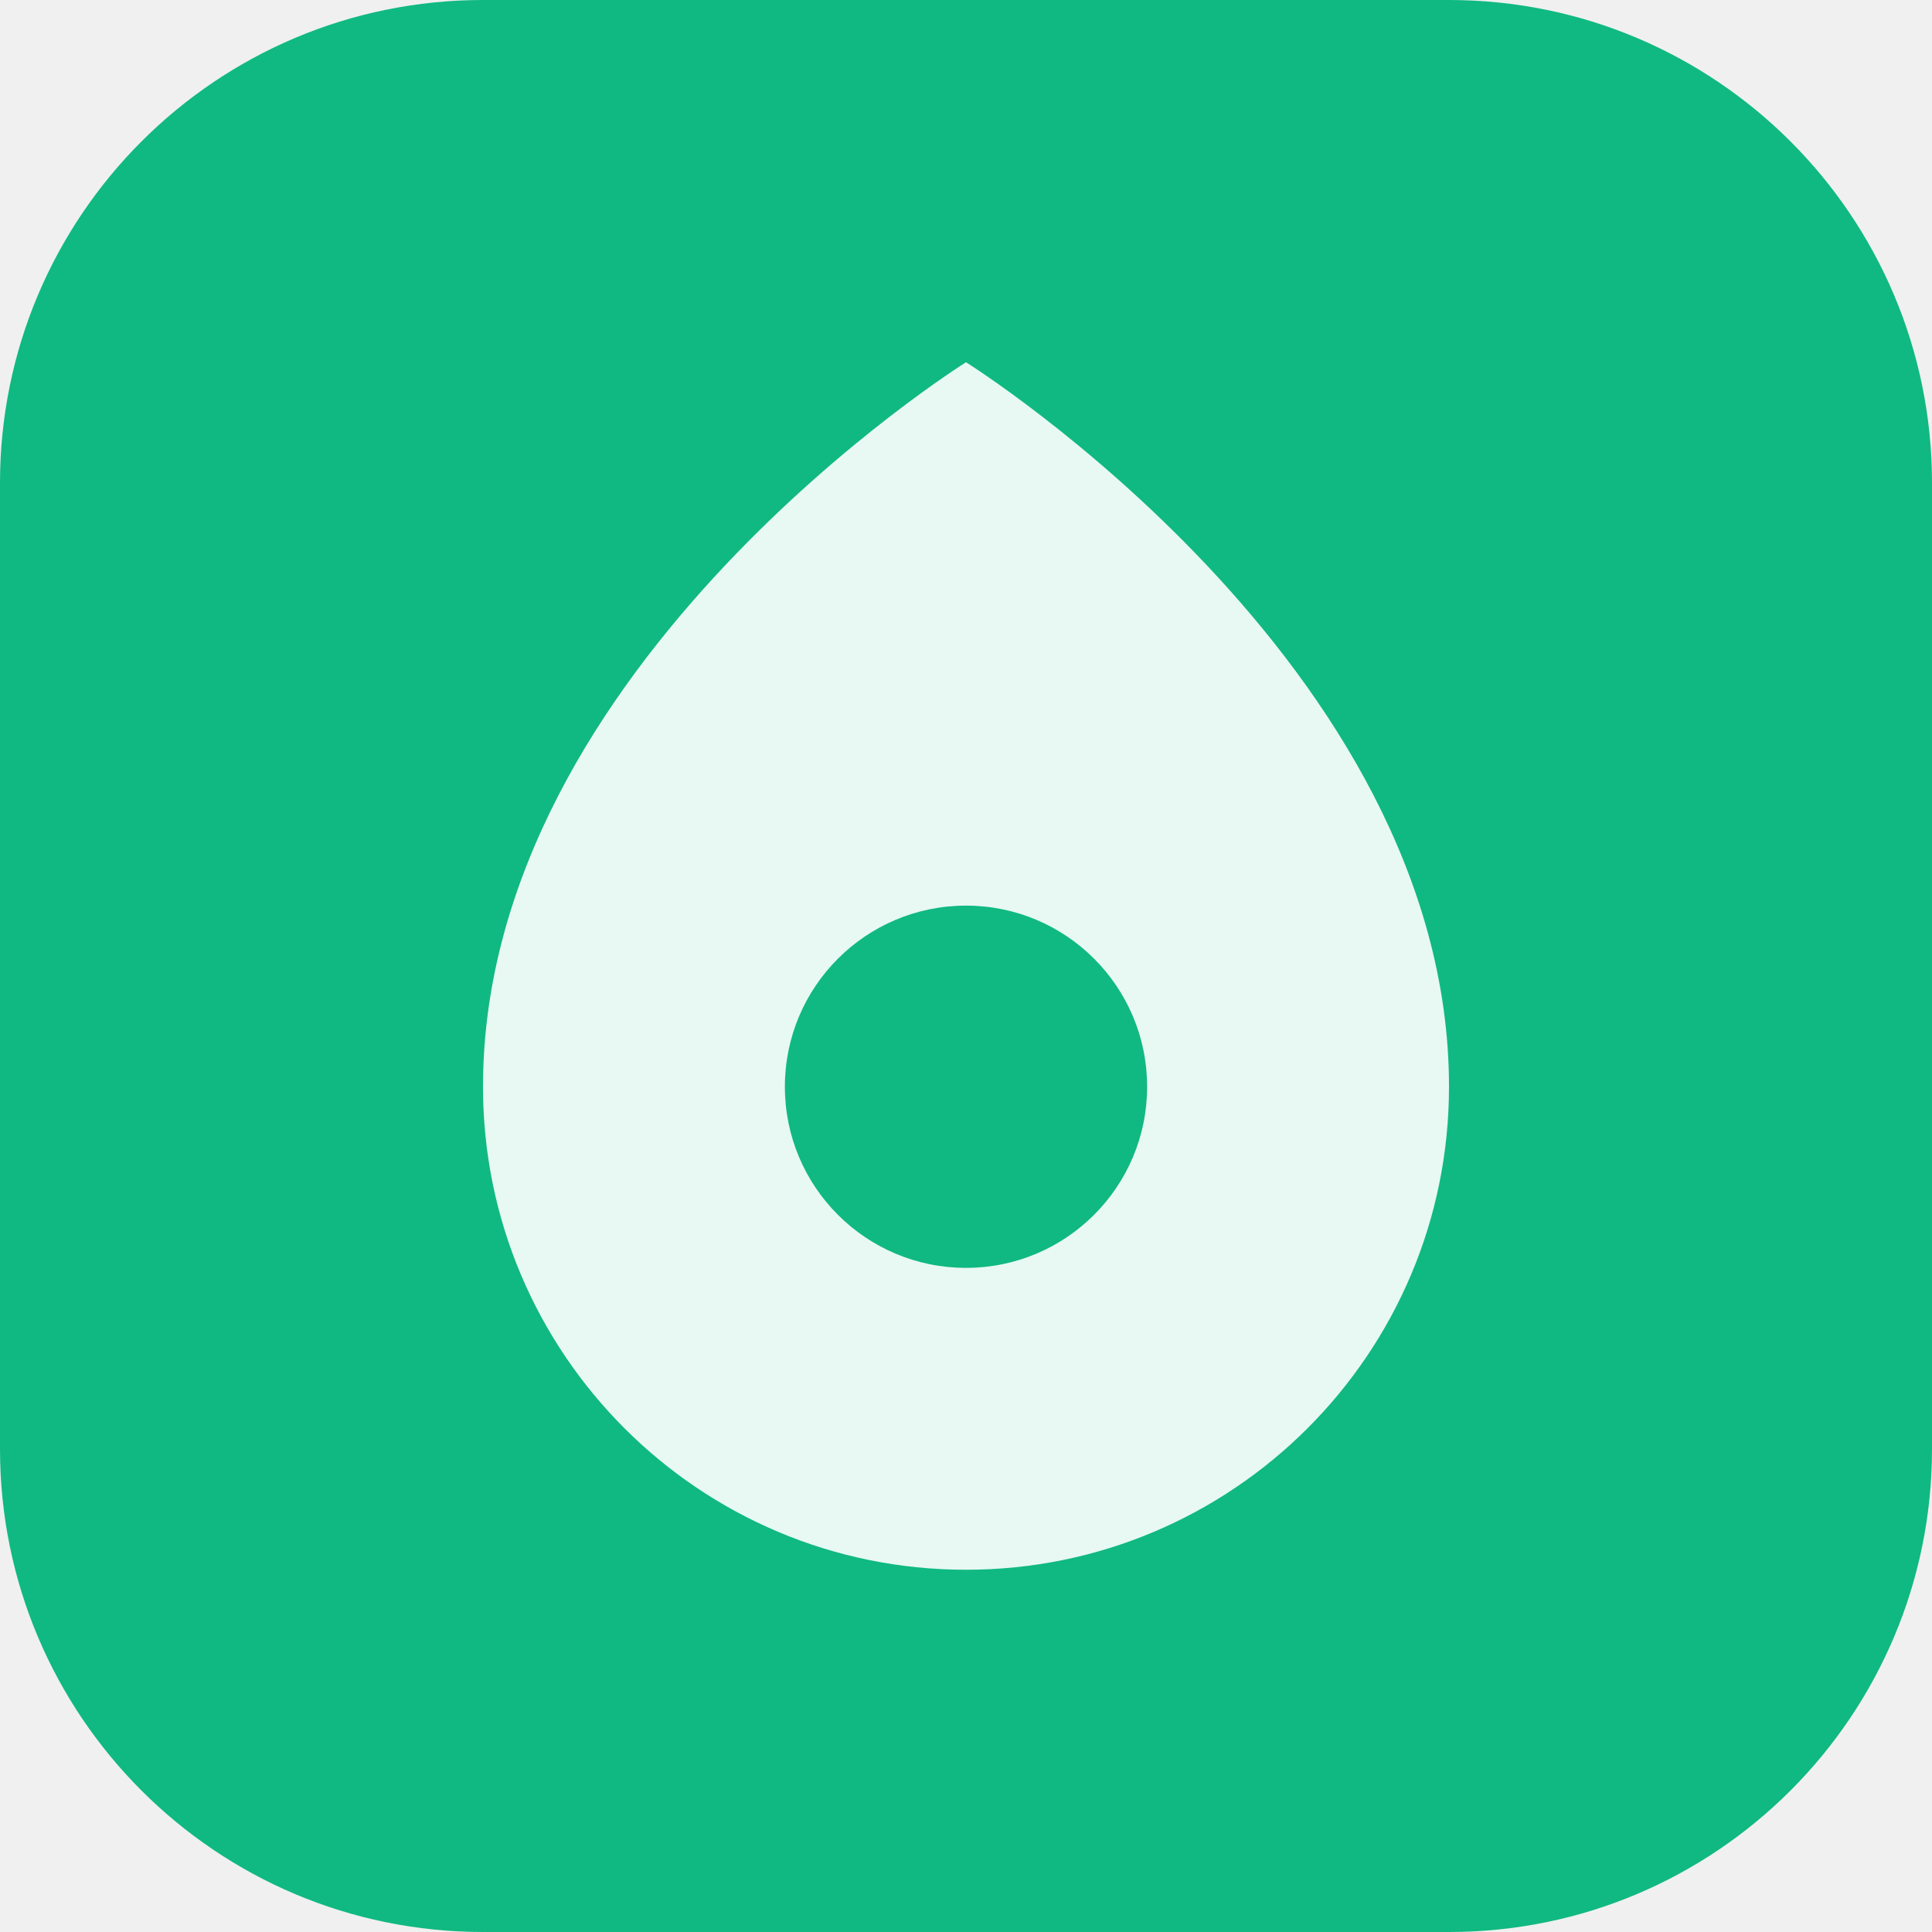
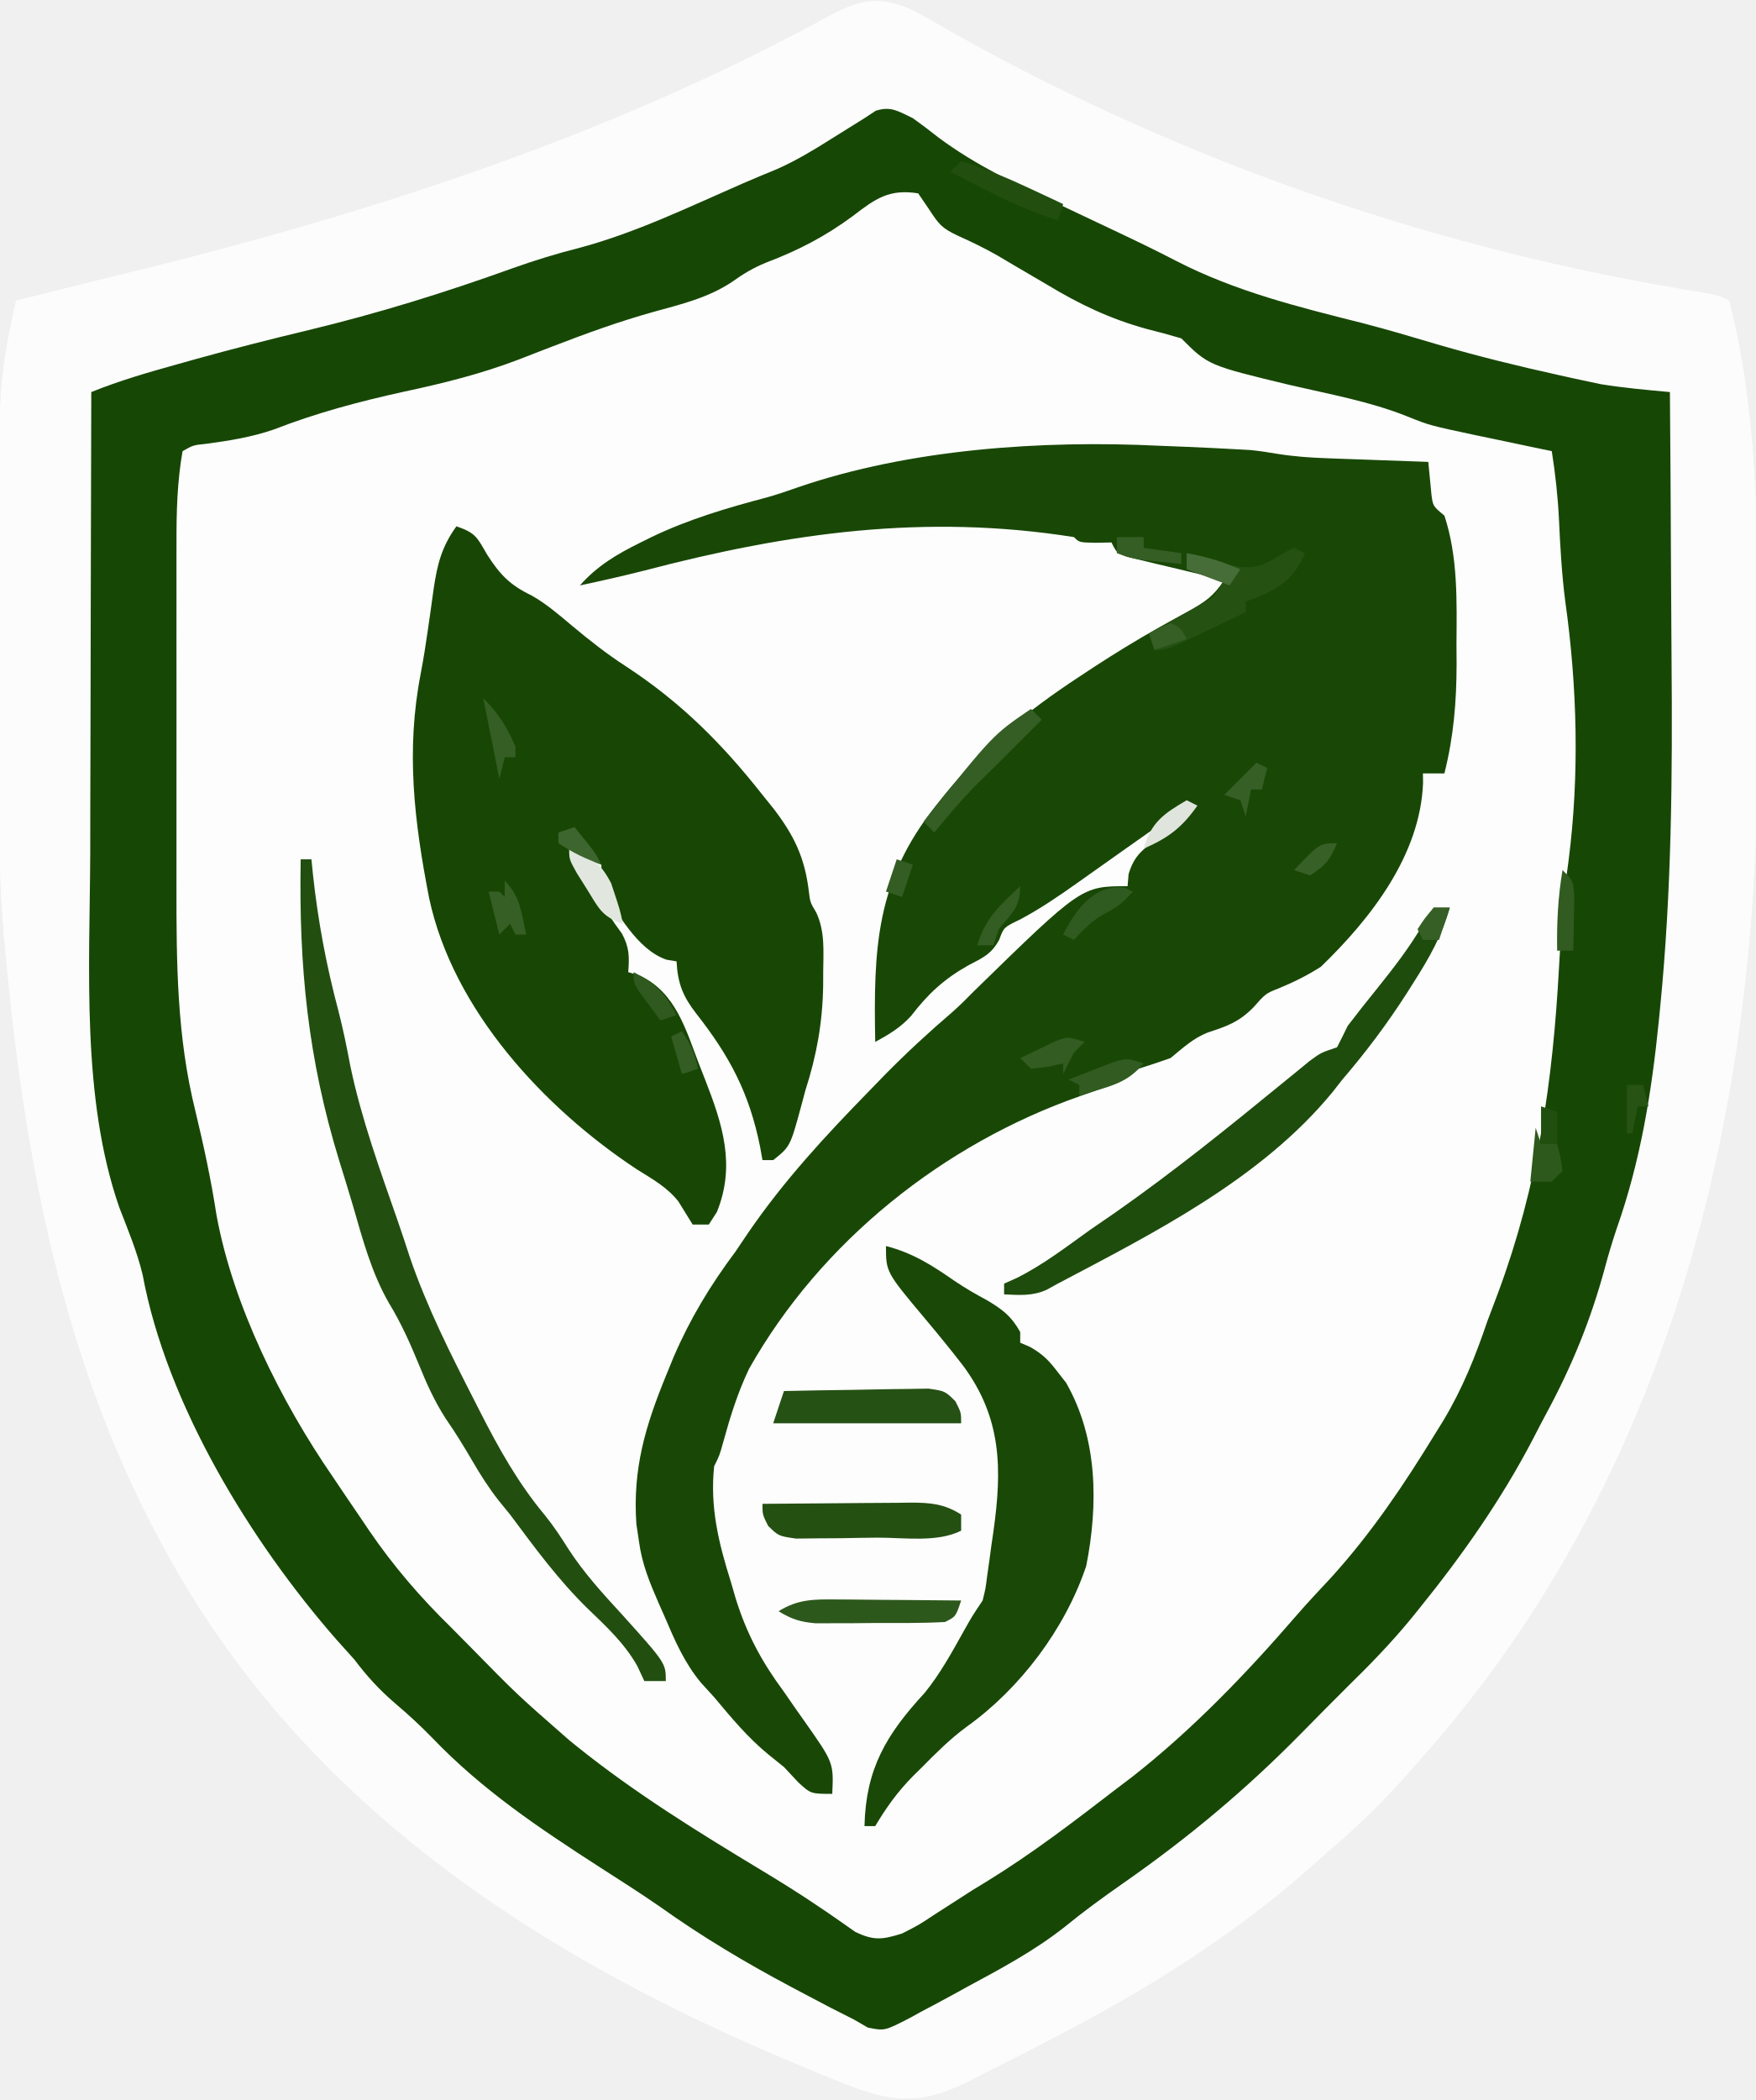
- <svg xmlns="http://www.w3.org/2000/svg" viewBox="0 0 32 32" fill="none">
-   <rect width="32" height="32" rx="8" fill="#10b981" />
-   <path d="M16 6C16 6 8 11 8 18a8 8 0 0 0 16 0c0-7-8-12-8-12z" fill="white" opacity="0.9" />
-   <circle cx="16" cy="18" r="3" fill="#10b981" />
+ <svg xmlns="http://www.w3.org/2000/svg" version="1.1" width="327" height="391">
+   <path d="M0 0 C2.549 1.352 5.039 2.785 7.533 4.235 C50.542 28.377 98.269 44.749 146.986 52.478 C149.846 52.985 149.846 52.985 151.846 53.985 C157.955 77.302 157.194 104.34 157.106 128.257 C157.096 131.749 157.106 135.24 157.119 138.731 C157.161 206.216 140.428 273.64 94.846 324.985 C93.978 325.975 93.111 326.965 92.217 327.985 C87.383 333.417 82.418 338.329 76.846 342.985 C75.972 343.77 75.098 344.555 74.197 345.364 C60.03 357.979 43.665 368.277 26.846 376.985 C25.864 377.5 24.883 378.014 23.872 378.544 C20.564 380.262 17.24 381.941 13.908 383.61 C12.326 384.429 12.326 384.429 10.712 385.265 C2.827 389.127 -1.751 389.797 -10.01 387.028 C-13.306 385.803 -16.541 384.477 -19.779 383.11 C-20.961 382.619 -22.142 382.127 -23.359 381.62 C-70.862 361.627 -113.886 333.266 -139.154 286.985 C-139.493 286.369 -139.831 285.753 -140.18 285.118 C-158.621 251.065 -165.646 213.174 -169.154 174.985 C-169.243 174.031 -169.332 173.077 -169.424 172.094 C-170.165 163.41 -170.318 154.764 -170.322 146.056 C-170.325 144.534 -170.329 143.013 -170.332 141.491 C-170.338 138.31 -170.34 135.128 -170.34 131.946 C-170.34 128.754 -170.346 125.563 -170.36 122.372 C-170.584 69.611 -170.584 69.611 -167.154 53.985 C-164.826 53.402 -162.498 52.818 -160.17 52.235 C-159.447 52.054 -158.723 51.873 -157.978 51.686 C-154.366 50.783 -150.752 49.884 -147.133 49.005 C-104.813 38.719 -62.133 25.162 -23.389 5.032 C-22.482 4.562 -21.576 4.093 -20.642 3.608 C-18.954 2.722 -17.276 1.818 -15.608 0.894 C-9.895 -2.134 -6.135 -2.889 0 0 Z " fill="#FCFDFC" transform="translate(170.1543,2.014648)" />
+   <path d="M0 0 C2.549 1.352 5.039 2.785 7.533 4.235 C50.542 28.377 98.269 44.749 146.986 52.478 C149.846 52.985 149.846 52.985 151.846 53.985 C157.955 77.302 157.194 104.34 157.106 128.257 C157.096 131.749 157.106 135.24 157.119 138.731 C157.161 206.216 140.428 273.64 94.846 324.985 C93.978 325.975 93.111 326.965 92.217 327.985 C87.383 333.417 82.418 338.329 76.846 342.985 C75.972 343.77 75.098 344.555 74.197 345.364 C60.03 357.979 43.665 368.277 26.846 376.985 C25.864 377.5 24.883 378.014 23.872 378.544 C20.564 380.262 17.24 381.941 13.908 383.61 C12.326 384.429 12.326 384.429 10.712 385.265 C2.827 389.127 -1.751 389.797 -10.01 387.028 C-13.306 385.803 -16.541 384.477 -19.779 383.11 C-20.961 382.619 -22.142 382.127 -23.359 381.62 C-70.862 361.627 -113.886 333.266 -139.154 286.985 C-139.493 286.369 -139.831 285.753 -140.18 285.118 C-158.621 251.065 -165.646 213.174 -169.154 174.985 C-169.243 174.031 -169.332 173.077 -169.424 172.094 C-170.165 163.41 -170.318 154.764 -170.322 146.056 C-170.325 144.534 -170.329 143.013 -170.332 141.491 C-170.338 138.31 -170.34 135.128 -170.34 131.946 C-170.34 128.754 -170.346 125.563 -170.36 122.372 C-170.584 69.611 -170.584 69.611 -167.154 53.985 C-164.826 53.402 -162.498 52.818 -160.17 52.235 C-159.447 52.054 -158.723 51.873 -157.978 51.686 C-154.366 50.783 -150.752 49.884 -147.133 49.005 C-104.813 38.719 -62.133 25.162 -23.389 5.032 C-22.482 4.562 -21.576 4.093 -20.642 3.608 C-18.954 2.722 -17.276 1.818 -15.608 0.894 C-9.895 -2.134 -6.135 -2.889 0 0 Z M-20.467 27.048 C-25.128 30.238 -30.049 31.866 -35.381 33.646 C-38.57 34.735 -41.613 36.056 -44.672 37.472 C-53.642 41.624 -62.837 44.459 -72.311 47.235 C-76.862 48.575 -81.345 50.051 -85.825 51.611 C-96 55.148 -106.275 57.875 -116.739 60.42 C-124.232 62.243 -131.678 64.174 -139.092 66.298 C-139.943 66.54 -140.795 66.783 -141.672 67.032 C-145.6 68.171 -149.36 69.452 -153.154 70.985 C-153.201 85.304 -153.236 99.623 -153.258 113.942 C-153.268 120.593 -153.282 127.245 -153.305 133.896 C-153.327 140.335 -153.339 146.773 -153.344 153.212 C-153.348 155.648 -153.355 158.084 -153.366 160.521 C-153.931 197.93 -153.931 197.93 -144.084 233.649 C-143.019 236.325 -142.391 239.045 -141.717 241.839 C-136.222 262.787 -123.696 285.234 -108.901 301.033 C-107.126 303.017 -105.552 305.077 -103.963 307.212 C-100.321 311.924 -96.281 315.961 -91.904 319.985 C-91.154 320.68 -90.404 321.375 -89.631 322.091 C-87.483 324.069 -85.323 326.031 -83.154 327.985 C-82.628 328.461 -82.101 328.936 -81.558 329.426 C-74.981 335.28 -67.784 339.866 -60.295 344.431 C-55.566 347.321 -50.969 350.395 -46.378 353.499 C-42.031 356.43 -37.621 359.24 -33.154 361.985 C-32.22 362.565 -31.285 363.144 -30.323 363.74 C-27.141 365.691 -23.932 367.59 -20.717 369.485 C-19.636 370.156 -18.555 370.826 -17.441 371.517 C-11.899 374.917 -11.899 374.917 -5.644 375.871 C-3.281 375.135 -1.307 374.203 0.846 372.985 C1.852 372.48 1.852 372.48 2.878 371.965 C4.887 370.927 6.834 369.818 8.783 368.673 C9.822 368.074 9.822 368.074 10.881 367.462 C12.253 366.668 13.623 365.871 14.991 365.069 C16.569 364.147 18.157 363.244 19.748 362.345 C24.866 359.402 29.356 356.059 33.9 352.298 C36.809 350.014 39.794 347.934 42.848 345.854 C56.141 336.769 67.19 325.692 78.502 314.313 C80.002 312.823 81.521 311.353 83.064 309.907 C99.433 294.324 110.719 274.971 120.846 254.985 C121.377 253.937 121.908 252.889 122.455 251.81 C125.249 245.99 127.086 240.105 128.744 233.872 C129.487 231.136 130.358 228.483 131.322 225.817 C135.743 213.389 137.37 201.141 138.48 188.028 C138.729 185.167 139.023 182.314 139.339 179.459 C140.733 166.538 141.113 153.798 141.041 140.81 C141.037 138.777 141.034 136.744 141.032 134.712 C141.025 129.44 141.005 124.168 140.983 118.896 C140.962 113.485 140.953 108.074 140.943 102.663 C140.922 92.104 140.888 81.545 140.846 70.985 C139.743 70.851 138.641 70.717 137.505 70.578 C136.047 70.398 134.588 70.219 133.13 70.039 C132.405 69.951 131.68 69.863 130.932 69.772 C126.077 69.171 121.407 68.396 116.658 67.235 C115.972 67.068 115.285 66.901 114.577 66.729 C107.961 65.086 101.417 63.184 94.875 61.27 C87.949 59.255 80.982 57.478 73.944 55.898 C62.599 53.216 52.206 47.823 41.783 42.735 C32.082 38 32.082 38 22.291 33.454 C13.751 29.586 6.267 25.602 -1.002 19.638 C-6.598 15.342 -15.633 23.55 -20.467 27.048 Z " fill="#FCFCFC" transform="translate(170.1543,2.014648)" />
+   <path d="M0 0 C1.632 1.167 3.232 2.38 4.805 3.625 C11.77 8.793 19.306 12.334 27.125 16 C28.616 16.706 30.106 17.413 31.596 18.121 C33.786 19.16 35.977 20.199 38.171 21.232 C41.82 22.952 45.439 24.707 49.02 26.566 C60.109 32.272 71.774 35.149 83.829 38.18 C88.482 39.383 93.08 40.758 97.688 42.125 C105.131 44.293 112.616 46.147 120.188 47.812 C121.12 48.02 122.052 48.227 123.012 48.44 C123.909 48.631 124.806 48.822 125.73 49.02 C126.508 49.186 127.286 49.352 128.087 49.523 C132.37 50.224 136.679 50.602 141 51 C141.094 62.287 141.165 73.574 141.207 84.862 C141.228 90.108 141.255 95.354 141.302 100.6 C141.489 122.378 141.329 143.972 139.172 165.66 C139.089 166.499 139.007 167.338 138.922 168.202 C137.588 181.419 135.529 194.176 131.086 206.754 C130.282 209.158 129.568 211.52 128.914 213.965 C126.287 223.713 122.748 232.37 117.945 241.249 C117.111 242.794 116.305 244.355 115.504 245.918 C109.609 257.223 102.319 267.603 94.312 277.5 C93.79 278.146 93.268 278.792 92.73 279.458 C89.064 283.906 85.126 287.98 81 292 C78.104 294.886 75.226 297.788 72.363 300.707 C61.985 311.256 51.305 320.181 39.175 328.641 C35.455 331.239 31.826 333.875 28.312 336.75 C22.65 341.23 16.333 344.583 10 348 C9.303 348.385 8.605 348.769 7.887 349.166 C5.748 350.34 3.595 351.486 1.438 352.625 C0.438 353.176 0.438 353.176 -0.582 353.738 C-5.271 356.15 -5.271 356.15 -8.391 355.508 C-9.252 355.01 -10.113 354.513 -11 354 C-12.429 353.273 -13.861 352.549 -15.293 351.828 C-16.926 350.972 -18.558 350.113 -20.188 349.25 C-21.039 348.8 -21.89 348.349 -22.767 347.885 C-31.223 343.387 -39.25 338.599 -47.051 333.039 C-50.727 330.497 -54.486 328.097 -58.25 325.688 C-69.564 318.393 -80.185 311.298 -89.527 301.543 C-91.744 299.263 -94.015 297.181 -96.438 295.125 C-99.353 292.628 -101.677 290.073 -104 287 C-105.1 285.767 -106.204 284.538 -107.312 283.312 C-123.317 265.037 -138.967 239.5 -143.441 215.328 C-144.473 211.027 -146.185 206.939 -147.781 202.82 C-154.876 182.428 -153.291 158.18 -153.195 136.938 C-153.192 134.438 -153.189 131.939 -153.187 129.44 C-153.179 122.95 -153.16 116.46 -153.137 109.97 C-153.117 103.312 -153.108 96.654 -153.098 89.996 C-153.076 76.997 -153.043 63.999 -153 51 C-147.735 48.865 -142.407 47.335 -136.938 45.812 C-135.839 45.504 -134.741 45.196 -133.609 44.878 C-126.62 42.939 -119.608 41.157 -112.555 39.465 C-99.61 36.352 -87.159 32.485 -74.633 27.98 C-70.459 26.485 -66.303 25.209 -62 24.125 C-51.542 21.316 -41.664 16.521 -31.763 12.198 C-29.562 11.244 -27.353 10.323 -25.133 9.414 C-21.656 7.845 -18.534 5.977 -15.312 3.938 C-13.215 2.614 -11.112 1.3 -9 0 C-8.313 -0.452 -7.626 -0.905 -6.918 -1.371 C-4.072 -2.304 -2.669 -1.26 0 0 Z M-11.125 18.188 C-16.286 22.009 -21.286 24.602 -27.32 26.891 C-29.745 27.895 -31.572 28.977 -33.688 30.5 C-38.141 33.46 -43.131 34.644 -48.224 36.052 C-54.646 37.841 -60.808 40.07 -67.023 42.473 C-67.648 42.713 -68.273 42.952 -68.916 43.199 C-70.437 43.784 -71.956 44.375 -73.472 44.97 C-80.477 47.638 -87.491 49.376 -94.812 50.938 C-103.166 52.78 -111.034 54.867 -119.008 57.969 C-123.164 59.401 -127.325 60.059 -131.672 60.641 C-134.017 60.881 -134.017 60.881 -136 62 C-137.004 67.693 -137.144 73.287 -137.129 79.055 C-137.131 79.923 -137.133 80.791 -137.135 81.685 C-137.139 84.534 -137.136 87.382 -137.133 90.23 C-137.133 92.228 -137.134 94.226 -137.136 96.223 C-137.137 100.405 -137.135 104.587 -137.13 108.769 C-137.125 114.097 -137.128 119.424 -137.134 124.752 C-137.138 128.878 -137.136 133.004 -137.134 137.13 C-137.133 139.092 -137.134 141.055 -137.136 143.017 C-137.15 157.196 -137.071 170.975 -133.625 184.812 C-132.07 191.26 -130.696 197.633 -129.688 204.188 C-126.629 221.01 -117.666 238.986 -108 253 C-107.137 254.28 -106.275 255.56 -105.414 256.84 C-104.485 258.206 -103.555 259.572 -102.625 260.938 C-101.941 261.954 -101.941 261.954 -101.242 262.99 C-96.735 269.593 -91.719 275.413 -86 281 C-84.909 282.1 -83.819 283.202 -82.73 284.305 C-73.701 293.517 -73.701 293.517 -64 302 C-63.515 302.393 -63.031 302.785 -62.531 303.19 C-51.696 311.888 -40.012 319.093 -28.133 326.258 C-24.508 328.448 -20.932 330.672 -17.43 333.055 C-16.79 333.488 -16.151 333.92 -15.493 334.366 C-13.897 335.461 -12.315 336.575 -10.734 337.691 C-7.228 339.37 -5.687 339.147 -2 338 C1.113 336.418 1.113 336.418 4.188 334.375 C4.754 334.013 5.321 333.651 5.905 333.278 C7.607 332.191 9.303 331.095 11 330 C11.9 329.451 12.8 328.902 13.727 328.336 C22.232 323.12 30.104 317.081 38 311 C38.947 310.282 39.895 309.564 40.871 308.824 C52.071 300.045 62.141 289.575 71.423 278.815 C73.536 276.383 75.738 274.04 77.938 271.688 C85.445 263.401 91.428 254.51 97.25 245 C97.758 244.182 98.265 243.363 98.789 242.52 C102.371 236.56 104.77 230.568 107 224 C107.661 222.232 108.328 220.467 109 218.703 C116.427 198.703 119.199 179.274 120.349 158.058 C120.71 151.396 121.184 144.853 122.125 138.25 C124.175 122.306 123.747 105.836 121.508 89.938 C120.858 84.896 120.575 79.868 120.342 74.792 C120.133 70.464 119.672 66.275 119 62 C118.345 61.864 117.69 61.728 117.016 61.589 C114.009 60.961 111.005 60.325 108 59.688 C106.455 59.367 106.455 59.367 104.879 59.041 C96.221 57.194 96.221 57.194 92.125 55.547 C85.132 52.739 77.585 51.397 70.266 49.693 C55.021 46.021 55.021 46.021 50 41 C47.87 40.362 45.72 39.789 43.562 39.25 C36.696 37.353 31.07 34.666 25 31 C22.939 29.79 20.876 28.581 18.812 27.375 C17.819 26.786 16.825 26.197 15.801 25.59 C13.402 24.228 11.015 23.062 8.5 21.938 C5.368 20.461 4.927 19.889 2.875 16.75 C2.256 15.842 1.637 14.935 1 14 C-4.388 13.146 -6.928 14.964 -11.125 18.188 Z " fill="#174705" transform="translate(170,22)" />
+   <path d="M0 0 C1.715 0.068 3.43 0.136 5.145 0.203 C8.406 0.346 11.667 0.497 14.926 0.684 C15.891 0.739 15.891 0.739 16.876 0.795 C18.552 0.957 20.218 1.212 21.876 1.5 C24.964 1.994 27.932 2.204 31.055 2.316 C32.163 2.358 33.272 2.4 34.414 2.443 C35.556 2.483 36.698 2.522 37.875 2.562 C39.04 2.606 40.206 2.649 41.406 2.693 C44.271 2.799 47.135 2.901 50 3 C50.195 5.018 50.391 7.036 50.586 9.055 C50.864 11.227 50.864 11.227 53 13 C55.553 20.735 55.302 28.956 55.25 37 C55.258 38.207 55.265 39.413 55.273 40.656 C55.258 47.677 54.723 54.186 53 61 C51.68 61 50.36 61 49 61 C49.009 61.571 49.018 62.142 49.027 62.73 C48.537 76.143 39.357 87.964 30 97 C27.426 98.636 24.955 99.864 22.141 101.023 C19.714 101.98 19.714 101.98 17.375 104.625 C14.65 107.35 12.498 108.069 8.914 109.25 C6.196 110.315 4.249 112.165 2 114 C0.013 114.704 -1.988 115.371 -4 116 C-4.723 116.456 -5.446 116.913 -6.191 117.383 C-8.961 118.977 -11.706 120.008 -14.722 121.04 C-40.313 129.965 -63.143 148.189 -76.496 171.859 C-78.593 176.239 -79.985 180.71 -81.273 185.383 C-82 188 -82 188 -83 190 C-83.802 197.64 -82.159 204.323 -79.875 211.562 C-79.591 212.539 -79.308 213.515 -79.016 214.521 C-76.966 221.182 -74.133 226.415 -70 232 C-69.325 232.977 -68.649 233.954 -67.953 234.961 C-67.391 235.758 -66.829 236.554 -66.25 237.375 C-60.742 245.191 -60.742 245.191 -61 251 C-65 251 -65 251 -67.375 248.812 C-68.241 247.884 -69.108 246.956 -70 246 C-70.949 245.237 -71.897 244.474 -72.875 243.688 C-76.718 240.546 -79.823 236.795 -83 233 C-84.212 231.67 -84.212 231.67 -85.449 230.312 C-88.557 226.575 -90.355 222.38 -92.25 217.938 C-92.601 217.148 -92.951 216.358 -93.312 215.545 C-94.978 211.724 -96.455 208.16 -97 204 C-97.24 202.387 -97.24 202.387 -97.484 200.742 C-98.189 190.489 -95.825 182.556 -91.938 173.062 C-91.24 171.358 -91.24 171.358 -90.528 169.619 C-87.423 162.422 -83.68 156.266 -79 150 C-78.211 148.846 -77.429 147.688 -76.656 146.523 C-69.996 136.799 -62.23 128.414 -54 120 C-53.116 119.087 -52.231 118.175 -51.32 117.234 C-47.293 113.138 -43.124 109.283 -38.762 105.547 C-37.301 104.264 -35.92 102.892 -34.562 101.5 C-14.575 82 -14.575 82 -6 82 C-5.939 81.261 -5.879 80.523 -5.816 79.762 C-4.73 76.086 -3.005 75.043 0.062 72.812 C1.739 71.583 3.394 70.321 5 69 C5 68.34 5 67.68 5 67 C4.537 67.327 4.075 67.654 3.598 67.99 C-0.126 70.622 -3.851 73.251 -7.578 75.879 C-10.093 77.652 -12.603 79.43 -15.109 81.215 C-18.665 83.738 -22.15 86.137 -26 88.188 C-29.06 89.654 -29.06 89.654 -29.895 91.941 C-31.357 94.664 -32.967 95.333 -35.688 96.75 C-40.217 99.315 -43.177 102.055 -46.332 106.168 C-48.312 108.342 -50.434 109.593 -53 111 C-53.324 93.621 -52.905 81.062 -41.75 67.062 C-41.263 66.451 -40.775 65.839 -40.273 65.208 C-32.889 56.047 -24.796 49.422 -15 43 C-14.08 42.392 -13.159 41.783 -12.211 41.156 C-8.296 38.615 -4.345 36.176 -0.273 33.895 C0.363 33.538 0.999 33.181 1.655 32.813 C2.901 32.118 4.151 31.431 5.406 30.752 C8.483 29.047 10.006 27.991 12 25 C11.399 24.859 10.799 24.718 10.18 24.573 C7.472 23.932 4.767 23.279 2.062 22.625 C0.644 22.292 0.644 22.292 -0.803 21.953 C-1.702 21.734 -2.601 21.515 -3.527 21.289 C-4.36 21.09 -5.193 20.891 -6.051 20.686 C-8 20 -8 20 -9 18 C-9.969 18.021 -10.939 18.041 -11.938 18.062 C-15 18 -15 18 -16 17 C-43.736 12.615 -69.038 16.177 -95.906 23.211 C-99.92 24.235 -103.95 25.135 -108 26 C-104.771 22.348 -101.129 20.198 -96.812 18.062 C-96.111 17.714 -95.409 17.366 -94.685 17.007 C-87.692 13.659 -80.538 11.551 -73.062 9.581 C-71.144 9.041 -69.259 8.388 -67.379 7.727 C-46.584 0.586 -21.855 -1.08 0 0 Z " fill="#194806" transform="translate(216,83)" />
+   <path d="M0 0 C3.632 1.211 3.877 2.099 5.75 5.312 C8.099 8.97 9.964 10.93 13.957 12.852 C16.704 14.396 18.963 16.35 21.375 18.375 C24.676 21.136 27.948 23.727 31.562 26.062 C41.799 32.753 49.49 40.461 57 50 C57.719 50.893 58.439 51.787 59.18 52.707 C62.901 57.61 64.844 61.637 65.613 67.773 C65.883 70.018 65.883 70.018 67.005 71.881 C68.685 75.46 68.338 79.105 68.312 83 C68.307 84.276 68.307 84.276 68.302 85.578 C68.185 92.409 67.096 98.491 65 105 C64.749 105.938 64.497 106.877 64.238 107.844 C62.167 115.471 62.167 115.471 59 118 C58.34 118 57.68 118 57 118 C56.853 117.178 56.706 116.355 56.555 115.508 C54.557 105.563 50.902 98.653 44.688 90.75 C42.212 87.571 41.206 85.113 41 81 C40.402 80.901 39.804 80.801 39.188 80.699 C33.78 78.971 29.691 71.658 27 67 C27 65.68 27 64.36 27 63 C25.35 62.34 23.7 61.68 22 61 C24.528 66.347 27.312 71.064 30.828 75.824 C32.215 78.398 32.222 80.118 32 83 C32.742 83.227 33.485 83.454 34.25 83.688 C40.853 86.839 42.735 93.711 45.188 100.125 C45.543 101.031 45.898 101.937 46.264 102.871 C49.536 111.253 52.068 118.917 48.5 127.688 C48.005 128.451 47.51 129.214 47 130 C46.01 130 45.02 130 44 130 C43.113 128.567 42.226 127.133 41.34 125.699 C39.215 123.005 36.441 121.505 33.562 119.691 C16.315 108.307 -0.62 90.067 -5.07 69.262 C-7.851 55.003 -9.453 41.769 -6.633 27.352 C-6.12 24.637 -5.691 21.944 -5.305 19.211 C-5.182 18.362 -5.059 17.514 -4.933 16.64 C-4.691 14.956 -4.456 13.271 -4.229 11.585 C-3.561 7.078 -2.739 3.776 0 0 Z " fill="#184705" transform="translate(85,98)" />
+   <path d="M0 0 C4.975 1.276 8.598 3.597 12.754 6.484 C14.751 7.832 16.751 8.994 18.875 10.125 C21.803 11.882 23.335 13.062 25 16 C25 16.66 25 17.32 25 18 C25.895 18.385 25.895 18.385 26.809 18.777 C29.22 20.122 30.403 21.372 32.062 23.562 C32.548 24.183 33.034 24.803 33.535 25.441 C39.455 35.782 39.562 48.096 37.297 59.559 C33.384 71.252 24.969 82.429 14.961 89.551 C11.932 91.79 9.325 94.384 6.688 97.062 C6.176 97.566 5.665 98.069 5.139 98.588 C2.219 101.523 0.11 104.462 -2 108 C-2.66 108 -3.32 108 -4 108 C-3.755 97.319 0.063 90.952 7.16 83.25 C10.094 79.663 12.262 75.672 14.52 71.637 C16 69 16 69 18 66 C18.546 63.818 18.546 63.818 18.852 61.395 C18.98 60.493 19.109 59.591 19.242 58.662 C19.369 57.722 19.495 56.781 19.625 55.812 C19.759 54.891 19.893 53.97 20.031 53.021 C21.631 41.521 21.583 32.086 14.426 22.359 C12.117 19.361 9.725 16.437 7.292 13.54 C0 4.85 0 4.85 0 0 Z " fill="#194807" transform="translate(165,232)" />
+   <path d="M0 0 C0.66 0 1.32 0 2 0 C2.098 0.969 2.196 1.939 2.297 2.938 C3.235 11.567 4.779 19.78 7.012 28.164 C7.897 31.601 8.596 35.014 9.25 38.5 C11.309 48.332 14.742 57.769 18.045 67.24 C18.832 69.514 19.588 71.793 20.328 74.082 C23.532 83.44 27.943 92.152 32.438 100.938 C32.916 101.881 32.916 101.881 33.404 102.844 C36.896 109.698 40.506 116.162 45.454 122.092 C47.098 124.121 48.487 126.228 49.875 128.438 C52.774 132.887 56.215 136.669 59.809 140.566 C68 149.663 68 149.663 68 153 C66.68 153 65.36 153 64 153 C63.35 151.608 63.35 151.608 62.688 150.188 C60.273 145.931 56.934 142.854 53.428 139.485 C47.96 134.14 43.557 128.125 39 122 C38.308 121.151 37.616 120.301 36.902 119.426 C35.043 117.054 33.513 114.666 32 112.062 C30.409 109.335 28.796 106.706 26.996 104.109 C24.926 100.885 23.5 97.735 22.062 94.188 C20.413 90.177 18.708 86.33 16.438 82.625 C13.184 76.954 11.54 70.733 9.733 64.492 C8.916 61.716 8.059 58.954 7.199 56.191 C1.326 37.092 -0.358 19.925 0 0 Z " fill="#224F10" transform="translate(56,160)" />
+   <path d="M0 0 C0.99 0 1.98 0 3 0 C1.541 5.164 -0.77 9.269 -3.625 13.75 C-4.295 14.809 -4.295 14.809 -4.978 15.889 C-8.63 21.581 -12.591 26.868 -17 32 C-17.603 32.771 -18.207 33.542 -18.828 34.336 C-32.074 50.45 -51.875 60.447 -70 70 C-71.05 70.577 -71.05 70.577 -72.121 71.165 C-74.77 72.342 -77.141 72.13 -80 72 C-80 71.34 -80 70.68 -80 70 C-79.216 69.649 -78.433 69.299 -77.625 68.938 C-72.741 66.496 -68.43 63.166 -64 60 C-62.396 58.895 -60.792 57.791 -59.188 56.688 C-48.517 49.217 -38.341 41.009 -28.266 32.762 C-27.374 32.036 -26.482 31.31 -25.562 30.562 C-24.759 29.904 -23.956 29.245 -23.129 28.566 C-21 27 -21 27 -18 26 C-17.311 24.678 -16.651 23.341 -16 22 C-14.257 19.72 -12.493 17.479 -10.688 15.25 C-7.539 11.328 -4.538 7.482 -2 3.125 C-1.34 2.094 -0.68 1.062 0 0 Z " fill="#1E4C0C" transform="translate(267,169)" />
+   <path d="M0 0 C4.626 -0.05 9.253 -0.086 13.879 -0.11 C15.453 -0.12 17.026 -0.134 18.599 -0.151 C20.863 -0.175 23.127 -0.186 25.391 -0.195 C26.092 -0.206 26.793 -0.216 27.515 -0.227 C31.186 -0.227 33.881 -0.021 37 2 C37 2.99 37 3.98 37 5 C32.494 7.253 26.355 6.269 21.342 6.295 C19.074 6.312 16.808 6.356 14.541 6.4 C13.102 6.411 11.662 6.419 10.223 6.426 C8.91 6.44 7.598 6.455 6.246 6.47 C3 6 3 6 1.049 4.098 C0 2 0 2 0 0 Z " fill="#245012" transform="translate(142,280)" />
+   <path d="M0 0 C4.217 -0.099 8.434 -0.171 12.653 -0.22 C14.087 -0.24 15.522 -0.267 16.956 -0.302 C19.019 -0.35 21.081 -0.373 23.145 -0.391 C24.386 -0.412 25.627 -0.433 26.906 -0.454 C30 0 30 0 31.928 1.899 C33 4 33 4 33 6 C21.45 6 9.9 6 -2 6 C-1.34 4.02 -0.68 2.04 0 0 Z " fill="#255114" transform="translate(146,259)" />
+   <path d="M0 0 C0.66 0.33 1.32 0.66 2 1 C0.147 5.478 -2.355 7.29 -6.75 9.188 C-7.492 9.456 -8.235 9.724 -9 10 C-9 10.66 -9 11.32 -9 12 C-11.456 13.171 -13.915 14.337 -16.375 15.5 C-17.423 16.001 -17.423 16.001 -18.492 16.512 C-23.773 19 -23.773 19 -26 19 C-26.33 18.01 -26.66 17.02 -27 16 C-26.157 15.529 -25.314 15.059 -24.445 14.574 C-22.802 13.64 -22.802 13.64 -21.125 12.688 C-20.034 12.073 -18.944 11.458 -17.82 10.824 C-14.806 9.139 -14.806 9.139 -13 6 C-15.31 5.34 -17.62 4.68 -20 4 C-20 3.01 -20 2.02 -20 1 C-17.035 1.539 -14.507 2.195 -11.688 3.312 C-7.162 4.156 -5.501 3.171 -1.699 0.848 C-1.138 0.568 -0.578 0.288 0 0 Z " fill="#255113" transform="translate(241,102)" />
+   <path d="M0 0 C0.66 0.003 1.32 0.006 2.001 0.009 C4.1 0.02 6.198 0.045 8.297 0.07 C9.724 0.08 11.151 0.089 12.578 0.098 C16.068 0.12 19.557 0.154 23.047 0.195 C22.047 3.195 22.047 3.195 20.047 4.195 C15.593 4.44 11.131 4.381 6.672 4.383 C5.427 4.395 4.181 4.407 2.898 4.42 C1.702 4.422 0.506 4.424 -0.727 4.426 C-1.824 4.43 -2.922 4.434 -4.052 4.438 C-6.898 4.2 -8.542 3.67 -10.953 2.195 C-7.311 -0.103 -4.245 -0.036 0 0 Z " fill="#2D581C" transform="translate(155.9531,297.8047)" />
+   <path d="M0 0 C0.66 0.66 1.32 1.32 2 2 C-8 12 -8 12 -10.25 14.188 C-13.018 17.018 -15.503 19.932 -18 23 C-18.66 22.34 -19.32 21.68 -20 21 C-7.107 4.833 -7.107 4.833 0 0 Z " fill="#355E25" transform="translate(192,132)" />
+   <path d="M0 0 C4.468 1.399 8.638 3.136 12.875 5.125 C14.027 5.664 15.18 6.203 16.367 6.758 C17.236 7.168 18.105 7.578 19 8 C18.67 8.99 18.34 9.98 18 11 C13.262 9.557 9.011 7.628 4.625 5.375 C3.984 5.05 3.344 4.725 2.684 4.391 C1.121 3.597 -0.44 2.799 -2 2 C-1.34 1.34 -0.68 0.68 0 0 Z " fill="#224F10" transform="translate(179,30)" />
+   <path d="M0 0 C4.137 1.563 5.712 2.454 7.812 6.438 C9.5 11.5 9.5 11.5 10 14 C6.084 12.695 5.462 11.027 3.312 7.562 C2.69 6.574 2.067 5.585 1.426 4.566 C0 2 0 2 0 0 Z " fill="#E1E7DE" transform="translate(106,158)" />
+   <path d="M0 0 C-2.319 2.679 -4.318 3.662 -7.688 4.688 C-8.496 4.939 -9.304 5.19 -10.137 5.449 C-11.059 5.722 -11.059 5.722 -12 6 C-12 5.34 -12 4.68 -12 4 C-12.66 3.67 -13.32 3.34 -14 3 C-12.234 2.301 -10.462 1.616 -8.688 0.938 C-7.208 0.363 -7.208 0.363 -5.699 -0.223 C-3 -1 -3 -1 0 0 Z " fill="#315B20" transform="translate(213,198)" />
+   <path d="M0 0 C2 2 2 2 2.195 5.039 C2.172 6.222 2.149 7.406 2.125 8.625 C2.107 9.814 2.089 11.002 2.07 12.227 C2.047 13.142 2.024 14.057 2 15 C1.01 15 0.02 15 -1 15 C-1.09 9.848 -0.847 5.081 0 0 Z " fill="#315B21" transform="translate(291,162)" />
+   <path d="M0 0 C0.33 0.99 0.66 1.98 1 3 C1.99 3 2.98 3 4 3 C4.625 5.375 4.625 5.375 5 8 C4.34 8.66 3.68 9.32 3 10 C1.68 10 0.36 10 -1 10 C-0.67 6.7 -0.34 3.4 0 0 Z " fill="#2E591D" transform="translate(286,210)" />
+   <path d="M0 0 C0.536 0.247 1.073 0.495 1.625 0.75 C0.06 2.471 -1.205 3.668 -3.312 4.688 C-5.828 5.983 -7.455 7.693 -9.375 9.75 C-10.035 9.42 -10.695 9.09 -11.375 8.75 C-9.091 4.182 -5.619 -0.591 0 0 Z " fill="#305B20" transform="translate(209.375,165.25)" />
+   <path d="M0 0 C1.65 0 3.3 0 5 0 C5 0.66 5 1.32 5 2 C7.31 2.33 9.62 2.66 12 3 C12 3.66 12 4.32 12 5 C10.562 4.858 9.125 4.711 7.688 4.562 C6.887 4.481 6.086 4.4 5.262 4.316 C3 4 3 4 0 3 C0 2.01 0 1.02 0 0 Z " fill="#345E24" transform="translate(208,100)" />
+   <path d="M0 0 C-0.66 0.66 -1.32 1.32 -2 2 C-2.697 3.317 -3.37 4.649 -4 6 C-4 5.34 -4 4.68 -4 4 C-4.949 4.206 -5.897 4.412 -6.875 4.625 C-7.906 4.749 -8.938 4.872 -10 5 C-10.66 4.34 -11.32 3.68 -12 3 C-10.568 2.301 -9.129 1.616 -7.688 0.938 C-6.487 0.363 -6.487 0.363 -5.262 -0.223 C-3 -1 -3 -1 0 0 Z " fill="#325C22" transform="translate(202,194)" />
+   <path d="M0 0 C2.947 2.947 4.32 5.241 6 9 C6 9.66 6 10.32 6 11 C5.34 11 4.68 11 4 11 C3.67 12.32 3.34 13.64 3 15 C2.01 10.05 1.02 5.1 0 0 Z " fill="#355E25" transform="translate(90,130)" />
+   <path d="M0 0 C0.66 0.33 1.32 0.66 2 1 C-0.865 5.078 -3.43 7.027 -8 9 C-6.645 4.123 -4.283 2.514 0 0 Z " fill="#DFE5DC" transform="translate(221,149)" />
+   <path d="M0 0 C2.952 2.952 3.087 5.955 4 10 C3.34 10 2.68 10 2 10 C1.67 9.34 1.34 8.68 1 8 C0.34 8.66 -0.32 9.32 -1 10 C-1.66 7.36 -2.32 4.72 -3 2 C-2.34 2 -1.68 2 -1 2 C-0.67 2.33 -0.34 2.66 0 3 C0 2.01 0 1.02 0 0 Z " fill="#365F26" transform="translate(94,164)" />
+   <path d="M0 0 C0.66 0.33 1.32 0.66 2 1 C1.67 2.32 1.34 3.64 1 5 C0.34 5 -0.32 5 -1 5 C-1.33 6.65 -1.66 8.3 -2 10 C-2.33 9.01 -2.66 8.02 -3 7 C-3.99 6.67 -4.98 6.34 -6 6 C-4.02 4.02 -2.04 2.04 0 0 Z " fill="#365F26" transform="translate(234,142)" />
+   <path d="M0 0 C4.034 2.071 5.929 3.966 8 8 C7.01 8.33 6.02 8.66 5 9 C4.161 7.879 3.329 6.753 2.5 5.625 C2.036 4.999 1.572 4.372 1.094 3.727 C0 2 0 2 0 0 Z " fill="#2F591E" transform="translate(118,181)" />
+   <path d="M0 0 C0 3.932 -1.549 5.03 -4 8 C-4.33 8.99 -4.66 9.98 -5 11 C-5.99 11 -6.98 11 -8 11 C-6.527 5.991 -3.725 3.482 0 0 Z " fill="#335D23" transform="translate(190,165)" />
+   <path d="M0 0 C3.558 0.61 6.683 1.578 10 3 C9.01 4.485 9.01 4.485 8 6 C5.36 5.01 2.72 4.02 0 3 C0 2.01 0 1.02 0 0 Z " fill="#466C37" transform="translate(221,103)" />
+   <path d="M0 0 C3.875 4.75 3.875 4.75 5 7 C2.028 5.875 -0.334 4.777 -3 3 C-3 2.34 -3 1.68 -3 1 C-2.01 0.67 -1.02 0.34 0 0 Z " fill="#3D652E" transform="translate(107,154)" />
+   <path d="M0 0 C0.99 0 1.98 0 3 0 C2.34 1.98 1.68 3.96 1 6 C0.01 6 -0.98 6 -2 6 C-2.33 5.34 -2.66 4.68 -3 4 C-1.688 2 -1.688 2 0 0 Z " fill="#365F26" transform="translate(267,169)" />
+   <path d="M0 0 C0.99 0.33 1.98 0.66 3 1 C2.34 2.98 1.68 4.96 1 7 C0.01 6.67 -0.98 6.34 -2 6 C-1.34 4.02 -0.68 2.04 0 0 Z " fill="#345D24" transform="translate(167,160)" />
+   <path d="M0 0 C0.99 0 1.98 0 3 0 C3.33 1.32 3.66 2.64 4 4 C3.34 4 2.68 4 2 4 C1.67 5.65 1.34 7.3 1 9 C0.67 9 0.34 9 0 9 C0 6.03 0 3.06 0 0 Z " fill="#275315" transform="translate(303,202)" />
+   <path d="M0 0 C-1.37 3.161 -1.989 3.993 -5 6 C-5.99 5.67 -6.98 5.34 -8 5 C-3.227 0 -3.227 0 0 0 Z " fill="#376027" transform="translate(249,157)" />
+   <path d="M0 0 C0.99 0.33 1.98 0.66 3 1 C3 2.98 3 4.96 3 7 C2.01 7 1.02 7 0 7 C0 4.69 0 2.38 0 0 Z " fill="#214F0F" transform="translate(287,206)" />
+   <path d="M0 0 C1.746 2.619 2.387 4.038 3 7 C2.01 7.33 1.02 7.66 0 8 C-0.66 5.69 -1.32 3.38 -2 1 C-1.34 0.67 -0.68 0.34 0 0 Z " fill="#335D23" transform="translate(127,192)" />
+   <path d="M0 0 C2 1 2 1 3 3 C1.02 3.66 -0.96 4.32 -3 5 C-3.33 4.01 -3.66 3.02 -4 2 C-2.125 0.938 -2.125 0.938 0 0 Z " fill="#355F25" transform="translate(218,116)" />
</svg>
